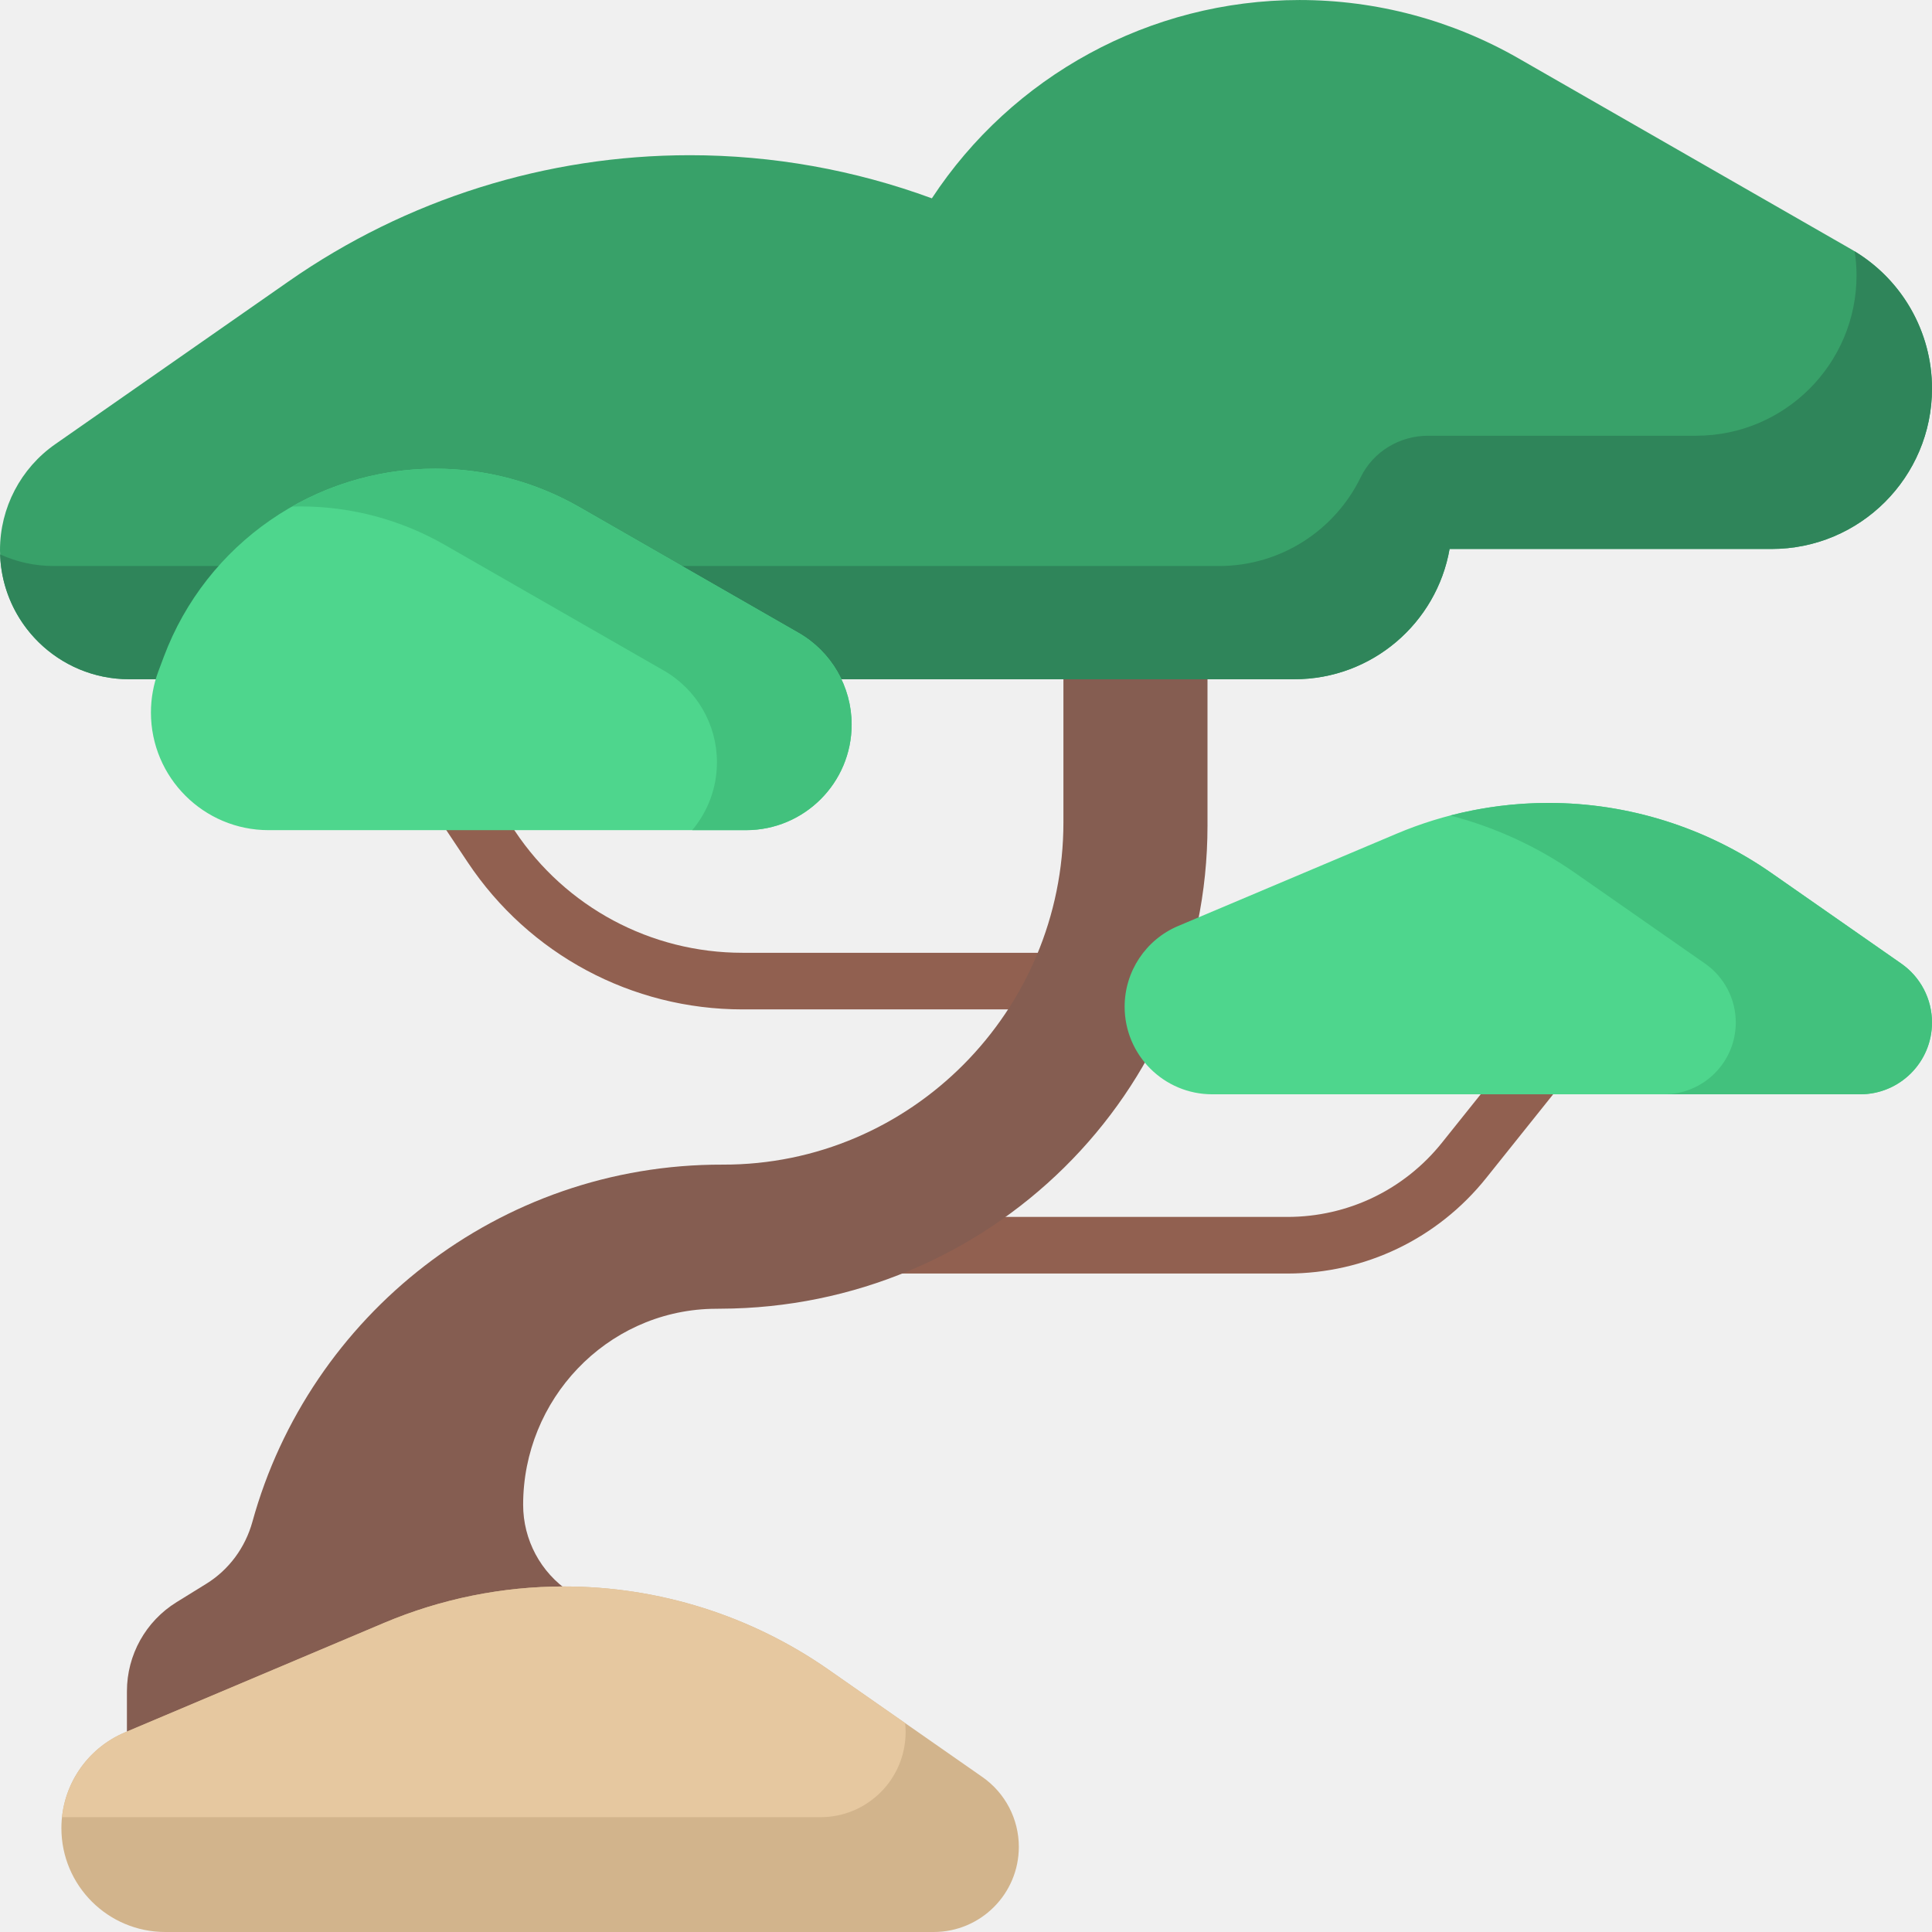
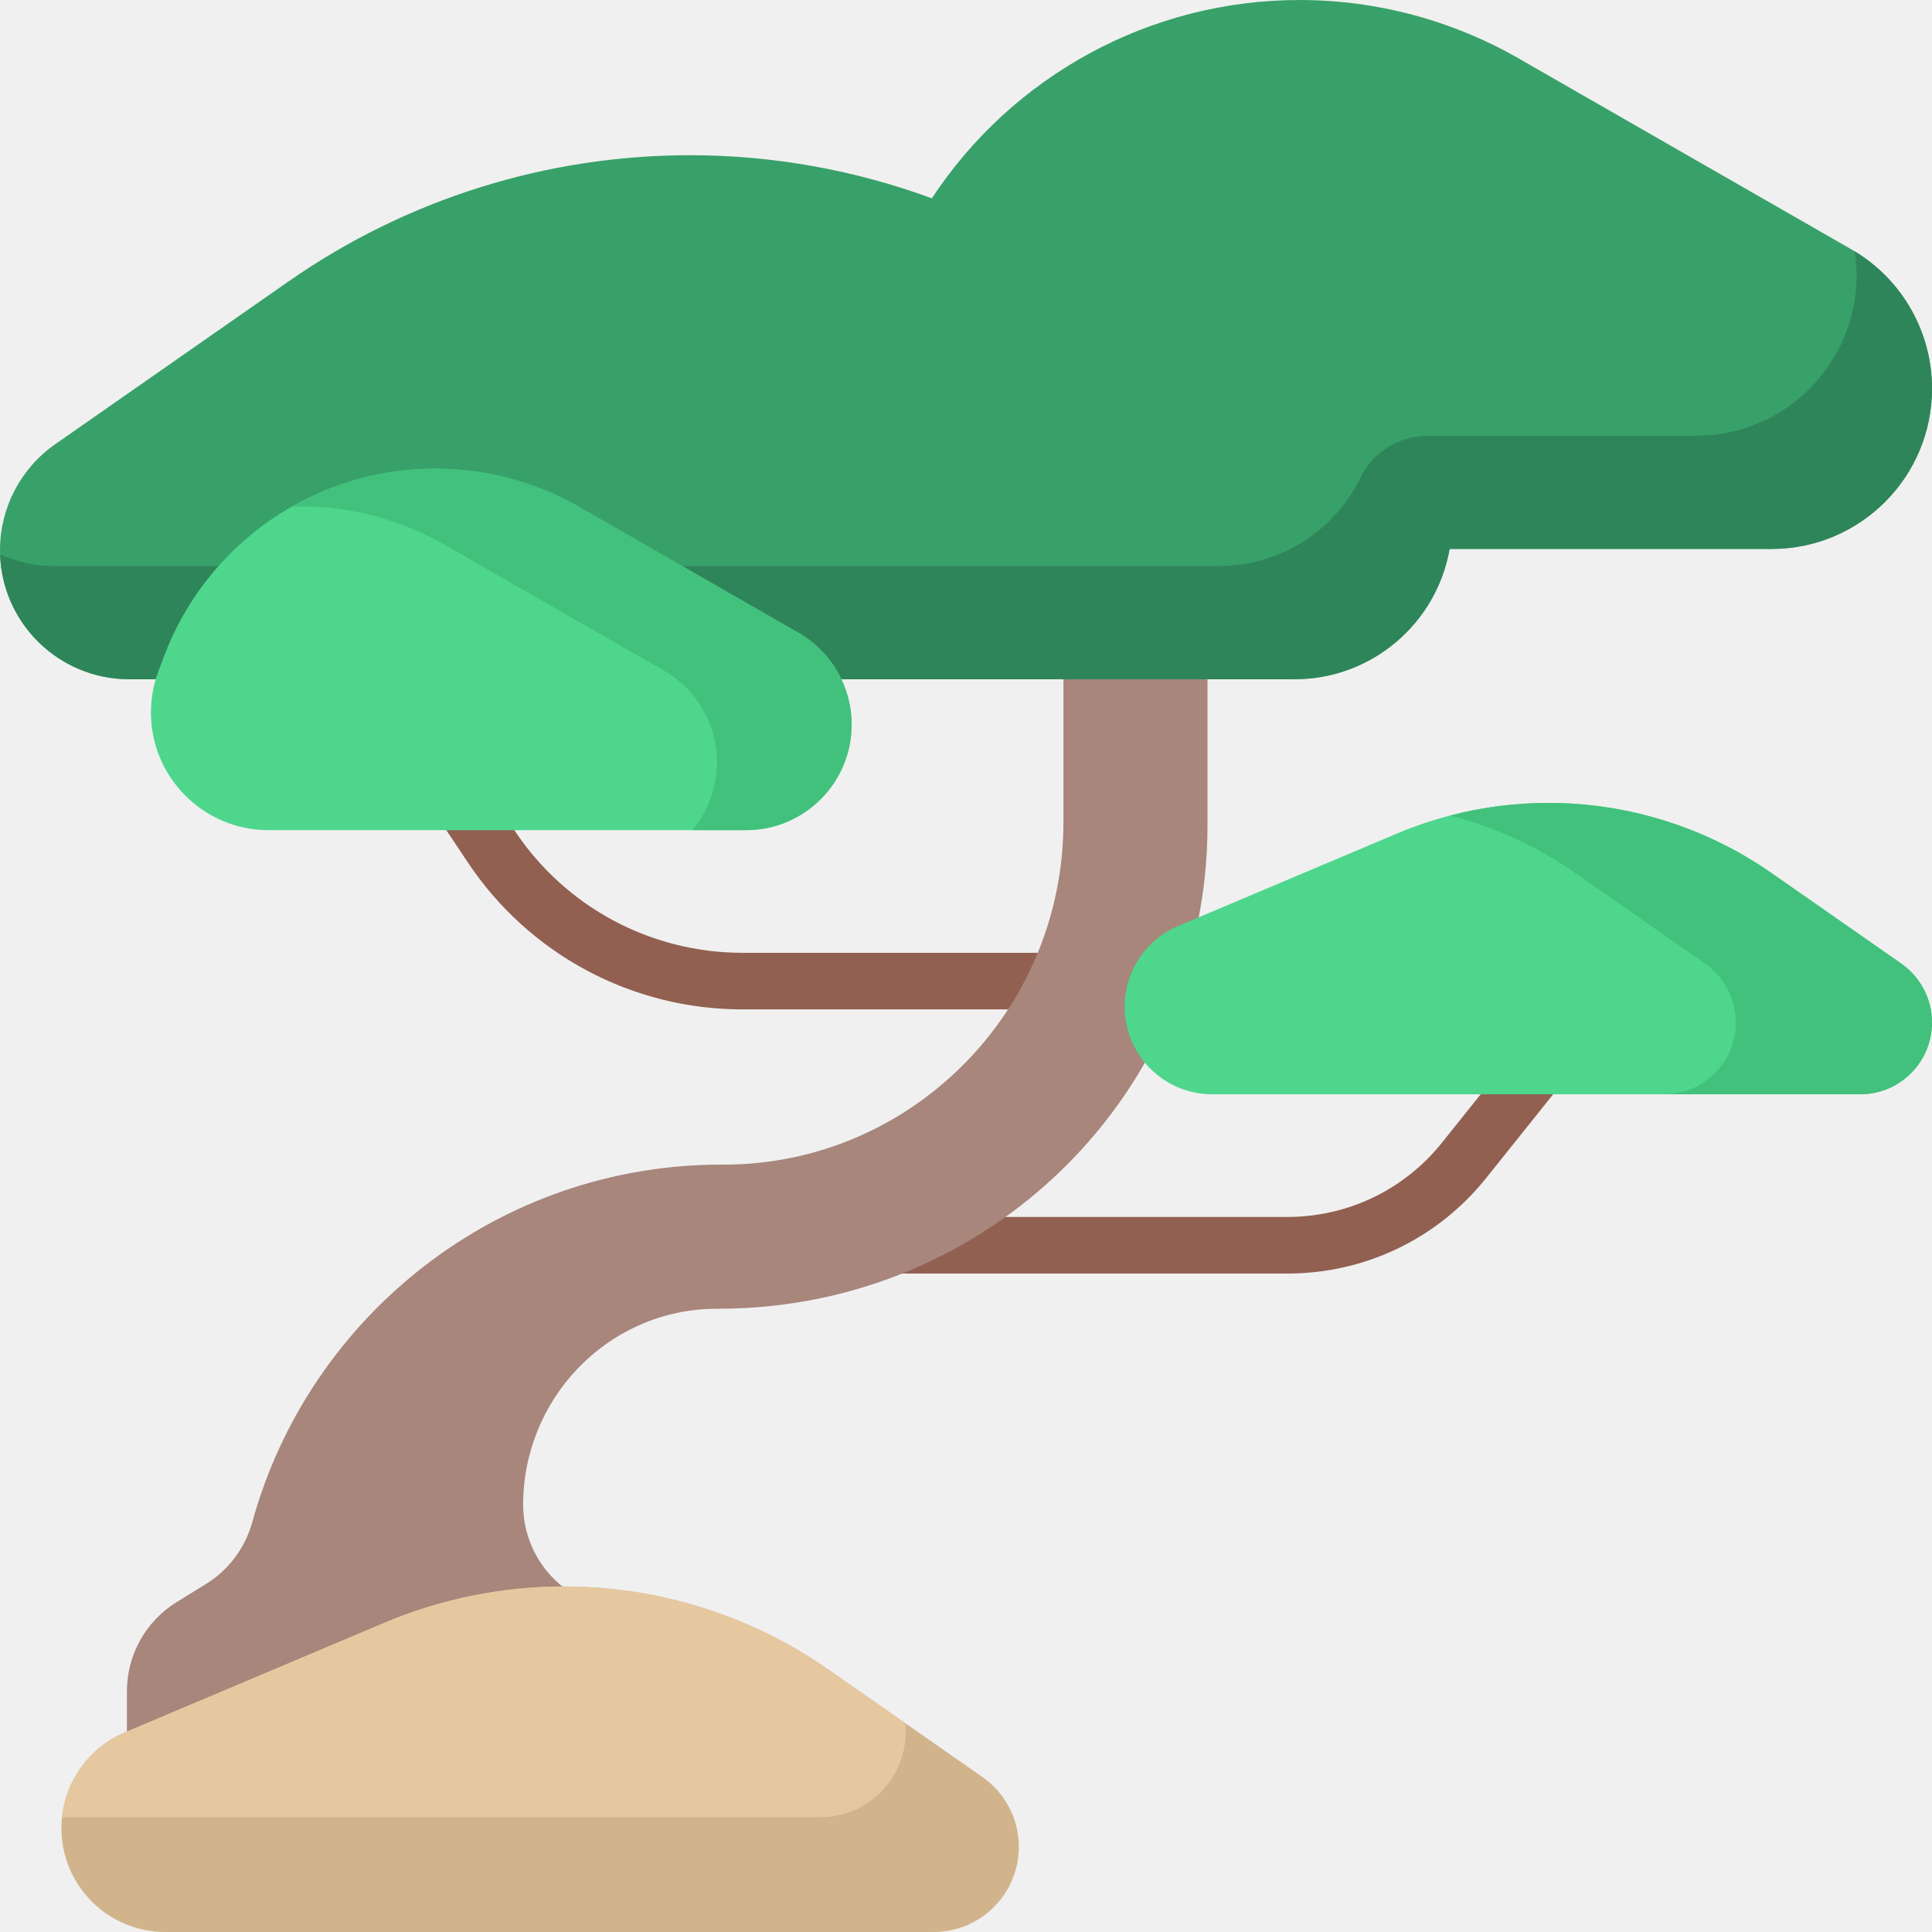
- <svg xmlns="http://www.w3.org/2000/svg" width="99" height="99" viewBox="0 0 99 99" fill="none">
-   <path d="M38.048 51.724C32.378 51.724 27.115 48.907 23.97 44.19L20.828 39.476C20.384 38.81 20.564 37.91 21.23 37.465C21.896 37.021 22.797 37.201 23.241 37.868L26.383 42.581C28.989 46.49 33.349 48.823 38.047 48.823H58.773C59.574 48.823 60.223 49.472 60.223 50.273C60.223 51.075 59.574 51.724 58.773 51.724H38.048ZM80.183 53.008C79.558 52.508 78.645 52.609 78.145 53.235L73.894 58.548C71.957 60.97 69.068 62.358 65.967 62.358H34.804C34.003 62.358 33.354 63.008 33.354 63.809C33.354 64.61 34.003 65.259 34.804 65.259H65.967C69.953 65.259 73.668 63.474 76.158 60.361L80.409 55.047C80.91 54.421 80.808 53.509 80.183 53.008Z" fill="#916050" />
-   <path d="M61.875 17.227V42.305C61.875 56.036 50.641 67.023 36.909 67.061C36.75 67.061 36.591 67.064 36.433 67.068C31.05 67.227 26.807 71.723 26.807 77.108C26.807 78.903 27.703 80.578 29.196 81.574L29.954 82.079C31.447 83.074 32.343 84.75 32.343 86.544V94.746H6.504V86.663C6.504 84.803 7.466 83.077 9.047 82.099L10.575 81.154C11.738 80.434 12.571 79.295 12.935 77.976C15.847 67.418 25.549 59.646 37.029 59.678C46.685 59.705 54.492 51.8 54.492 42.144V17.315C54.492 15.313 56.048 13.609 58.049 13.538C60.149 13.463 61.875 15.143 61.875 17.227Z" fill="#855D51" />
-   <path d="M99 19.909C99 24.449 95.319 28.13 90.779 28.13H74.28C73.618 31.922 70.311 34.806 66.33 34.806H6.618C2.963 34.806 0 31.843 0 28.188C0 26.025 1.057 23.999 2.831 22.761L14.793 14.416C20.822 10.209 27.997 7.953 35.349 7.953C39.585 7.953 43.783 8.704 47.751 10.163C51.859 3.913 58.894 0.001 66.592 0.001C70.53 0.001 74.399 1.032 77.815 2.992L94.87 12.778C97.424 14.244 99 16.964 99 19.909Z" fill="#38A169" />
-   <path d="M99 19.908C99 24.448 95.319 28.13 90.778 28.13H74.28C73.618 31.921 70.311 34.805 66.33 34.805H6.618C3.037 34.805 0.122 31.96 0.006 28.408C0.842 28.79 1.771 29.004 2.75 29.004H62.463C65.658 29.004 68.418 27.147 69.726 24.454C70.364 23.141 71.718 22.328 73.178 22.328H86.911C91.452 22.328 95.133 18.648 95.133 14.107C95.133 13.693 95.098 13.283 95.037 12.881C97.491 14.368 99 17.029 99 19.908Z" fill="#2F855A" />
-   <path d="M47.843 99H8.47C5.53 99 3.146 96.617 3.146 93.677C3.146 91.537 4.427 89.606 6.398 88.773L19.677 83.162C22.595 81.929 25.731 81.294 28.898 81.294C33.746 81.294 38.477 82.781 42.453 85.555L50.34 91.058C51.51 91.874 52.207 93.21 52.207 94.636C52.207 97.046 50.253 99 47.843 99Z" fill="#D2B48C" />
-   <path d="M42.453 85.555L46.381 88.295C46.397 88.446 46.406 88.599 46.406 88.753C46.406 91.163 44.453 93.116 42.043 93.116H3.179C3.381 91.206 4.601 89.532 6.398 88.773L19.678 83.162C22.595 81.929 25.731 81.294 28.898 81.294C33.746 81.294 38.477 82.781 42.453 85.555Z" fill="#E6C8A0" />
-   <path d="M43.64 37.126C43.64 40.115 41.216 42.539 38.226 42.539H13.765C10.434 42.539 7.734 39.839 7.734 36.509C7.734 35.785 7.865 35.068 8.118 34.391L8.395 33.652C10.569 27.856 16.11 24.017 22.299 24.017C24.892 24.017 27.44 24.696 29.689 25.986L40.92 32.43C42.602 33.395 43.64 35.186 43.64 37.126ZM97.426 49.377L90.775 44.737C87.422 42.398 83.433 41.144 79.344 41.144C76.674 41.144 74.03 41.679 71.569 42.719L60.371 47.45C58.709 48.152 57.629 49.781 57.629 51.585C57.629 54.064 59.639 56.074 62.118 56.074H95.32C97.352 56.074 99 54.427 99 52.395C99 51.192 98.412 50.065 97.426 49.377Z" fill="#4ED68D" />
-   <path d="M43.64 37.126C43.64 40.115 41.216 42.539 38.226 42.539H35.47C36.261 41.598 36.738 40.385 36.738 39.059C36.738 37.12 35.701 35.329 34.019 34.363L22.788 27.919C20.539 26.629 17.991 25.95 15.398 25.95C15.252 25.95 15.107 25.954 14.962 25.958C17.152 24.713 19.666 24.016 22.3 24.016C24.893 24.016 27.44 24.695 29.69 25.986L40.92 32.43C42.602 33.395 43.64 35.186 43.64 37.126ZM97.426 49.377L90.775 44.737C87.422 42.398 83.433 41.144 79.345 41.144C77.643 41.144 75.952 41.362 74.313 41.789C76.594 42.381 78.766 43.373 80.72 44.737L87.371 49.377C88.358 50.065 88.945 51.192 88.945 52.395C88.945 54.427 87.298 56.074 85.266 56.074H95.32C97.353 56.074 99 54.427 99 52.395C99 51.192 98.412 50.065 97.426 49.377Z" fill="#42C17D" />
+ <svg xmlns="http://www.w3.org/2000/svg" width="150" height="150" viewBox="0 0 150 150" fill="none">
+   <g clip-path="url(#clip0)">
+     <path d="M57.648 78.369C49.057 78.369 41.084 74.102 36.319 66.954L31.558 59.813C30.884 58.803 31.157 57.439 32.167 56.766C33.176 56.093 34.541 56.366 35.214 57.375L39.975 64.517C43.923 70.439 50.53 73.975 57.648 73.975H89.05C90.263 73.975 91.247 74.958 91.247 76.172C91.247 77.386 90.263 78.369 89.05 78.369H57.648ZM121.49 80.316C120.542 79.558 119.159 79.711 118.401 80.659L111.96 88.71C109.025 92.378 104.648 94.483 99.95 94.483H52.734C51.52 94.483 50.537 95.466 50.537 96.68C50.537 97.894 51.52 98.877 52.734 98.877H99.95C105.99 98.877 111.618 96.172 115.392 91.455L121.832 83.404C122.591 82.457 122.437 81.074 121.49 80.316Z" fill="#916050" />
+     <path d="M93.75 26.101V64.098C93.75 84.903 76.729 101.551 55.923 101.607C55.682 101.608 55.441 101.612 55.201 101.619C47.045 101.86 40.616 108.671 40.616 116.831C40.616 119.55 41.975 122.088 44.237 123.597L45.384 124.362C47.646 125.87 49.005 128.409 49.005 131.128V143.555H9.854V131.307C9.854 128.49 11.312 125.874 13.708 124.392L16.022 122.96C17.784 121.87 19.047 120.143 19.598 118.146C24.011 102.148 38.711 90.372 56.104 90.421C70.734 90.462 82.563 78.484 82.563 63.854V26.235C82.563 23.202 84.922 20.619 87.953 20.512C91.135 20.398 93.75 22.944 93.75 26.101Z" fill="#A8867C" />
+     <path d="M150 30.164C150 37.044 144.423 42.621 137.543 42.621H112.546C111.542 48.367 106.533 52.735 100.5 52.735H10.027C4.489 52.735 0 48.246 0 42.709C0 39.431 1.602 36.361 4.29 34.486L22.413 21.841C31.549 15.468 42.42 12.05 53.56 12.05C59.978 12.05 66.338 13.187 72.349 15.398C78.575 5.928 89.233 0.001 100.896 0.001C106.863 0.001 112.726 1.563 117.901 4.533L143.743 19.36C147.613 21.581 150 25.702 150 30.164Z" fill="#38A169" />
+     <path d="M150 30.164C150 37.043 144.423 42.62 137.543 42.62H112.545C111.542 48.366 106.533 52.735 100.5 52.735H10.027C4.601 52.735 0.185 48.425 0.009 43.042C1.276 43.621 2.683 43.946 4.167 43.946H94.641C99.482 43.946 103.664 41.133 105.646 37.052C106.612 35.062 108.664 33.831 110.876 33.831H131.684C138.564 33.831 144.141 28.254 144.141 21.374C144.141 20.746 144.089 20.126 143.997 19.516C147.715 21.77 150 25.801 150 30.164Z" fill="#2F855A" />
+     <path d="M72.49 150H12.833C8.378 150 4.767 146.389 4.767 141.934C4.767 138.693 6.707 135.766 9.693 134.504L29.814 126.002C34.235 124.134 38.986 123.172 43.785 123.172C51.13 123.172 58.298 125.426 64.323 129.628L76.273 137.966C78.046 139.203 79.102 141.227 79.102 143.388C79.101 147.04 76.141 150 72.49 150Z" fill="#D2B48C" />
+     <path d="M64.323 129.629L70.274 133.781C70.298 134.01 70.313 134.241 70.313 134.474C70.313 138.125 67.353 141.085 63.701 141.085H4.817C5.123 138.19 6.971 135.655 9.694 134.505L29.815 126.003C34.236 124.135 38.986 123.172 43.785 123.172C51.13 123.173 58.298 125.426 64.323 129.629Z" fill="#E6C8A0" />
+     <path d="M66.121 56.251C66.121 60.781 62.448 64.453 57.918 64.453H20.856C15.809 64.453 11.719 60.363 11.719 55.316C11.719 54.221 11.916 53.134 12.301 52.108L12.72 50.988C16.013 42.206 24.408 36.389 33.787 36.389C37.716 36.389 41.576 37.418 44.984 39.373L62 49.136C64.549 50.599 66.121 53.313 66.121 56.251ZM147.615 74.814L137.537 67.783C132.458 64.239 126.413 62.339 120.219 62.339C116.172 62.339 112.166 63.15 108.438 64.725L91.471 71.894C88.953 72.958 87.317 75.426 87.317 78.159C87.317 81.916 90.362 84.961 94.119 84.961H144.425C147.504 84.961 150 82.465 150 79.386C150 77.564 149.109 75.856 147.615 74.814Z" fill="#4ED68D" />
+     <path d="M66.121 56.251C66.121 60.781 62.448 64.453 57.918 64.453H53.743C54.941 63.027 55.664 61.189 55.664 59.18C55.664 56.242 54.092 53.528 51.544 52.066L34.528 42.302C31.12 40.347 27.259 39.318 23.331 39.318C23.11 39.318 22.89 39.324 22.67 39.331C25.987 37.444 29.797 36.388 33.787 36.388C37.716 36.388 41.576 37.417 44.984 39.373L62 49.136C64.549 50.599 66.121 53.313 66.121 56.251ZM147.615 74.814L137.537 67.783C132.458 64.239 126.413 62.339 120.219 62.339C117.64 62.339 115.079 62.669 112.595 63.316C116.051 64.214 119.342 65.717 122.303 67.783L132.381 74.814C133.875 75.856 134.766 77.564 134.766 79.386C134.766 82.465 132.27 84.961 129.19 84.961H144.425C147.504 84.961 150 82.465 150 79.386C150 77.564 149.109 75.856 147.615 74.814Z" fill="#42C17D" />
+   </g>
+   <defs>
+     <clipPath id="clip0">
+       <rect width="150" height="150" fill="white" />
+     </clipPath>
+   </defs>
</svg>
